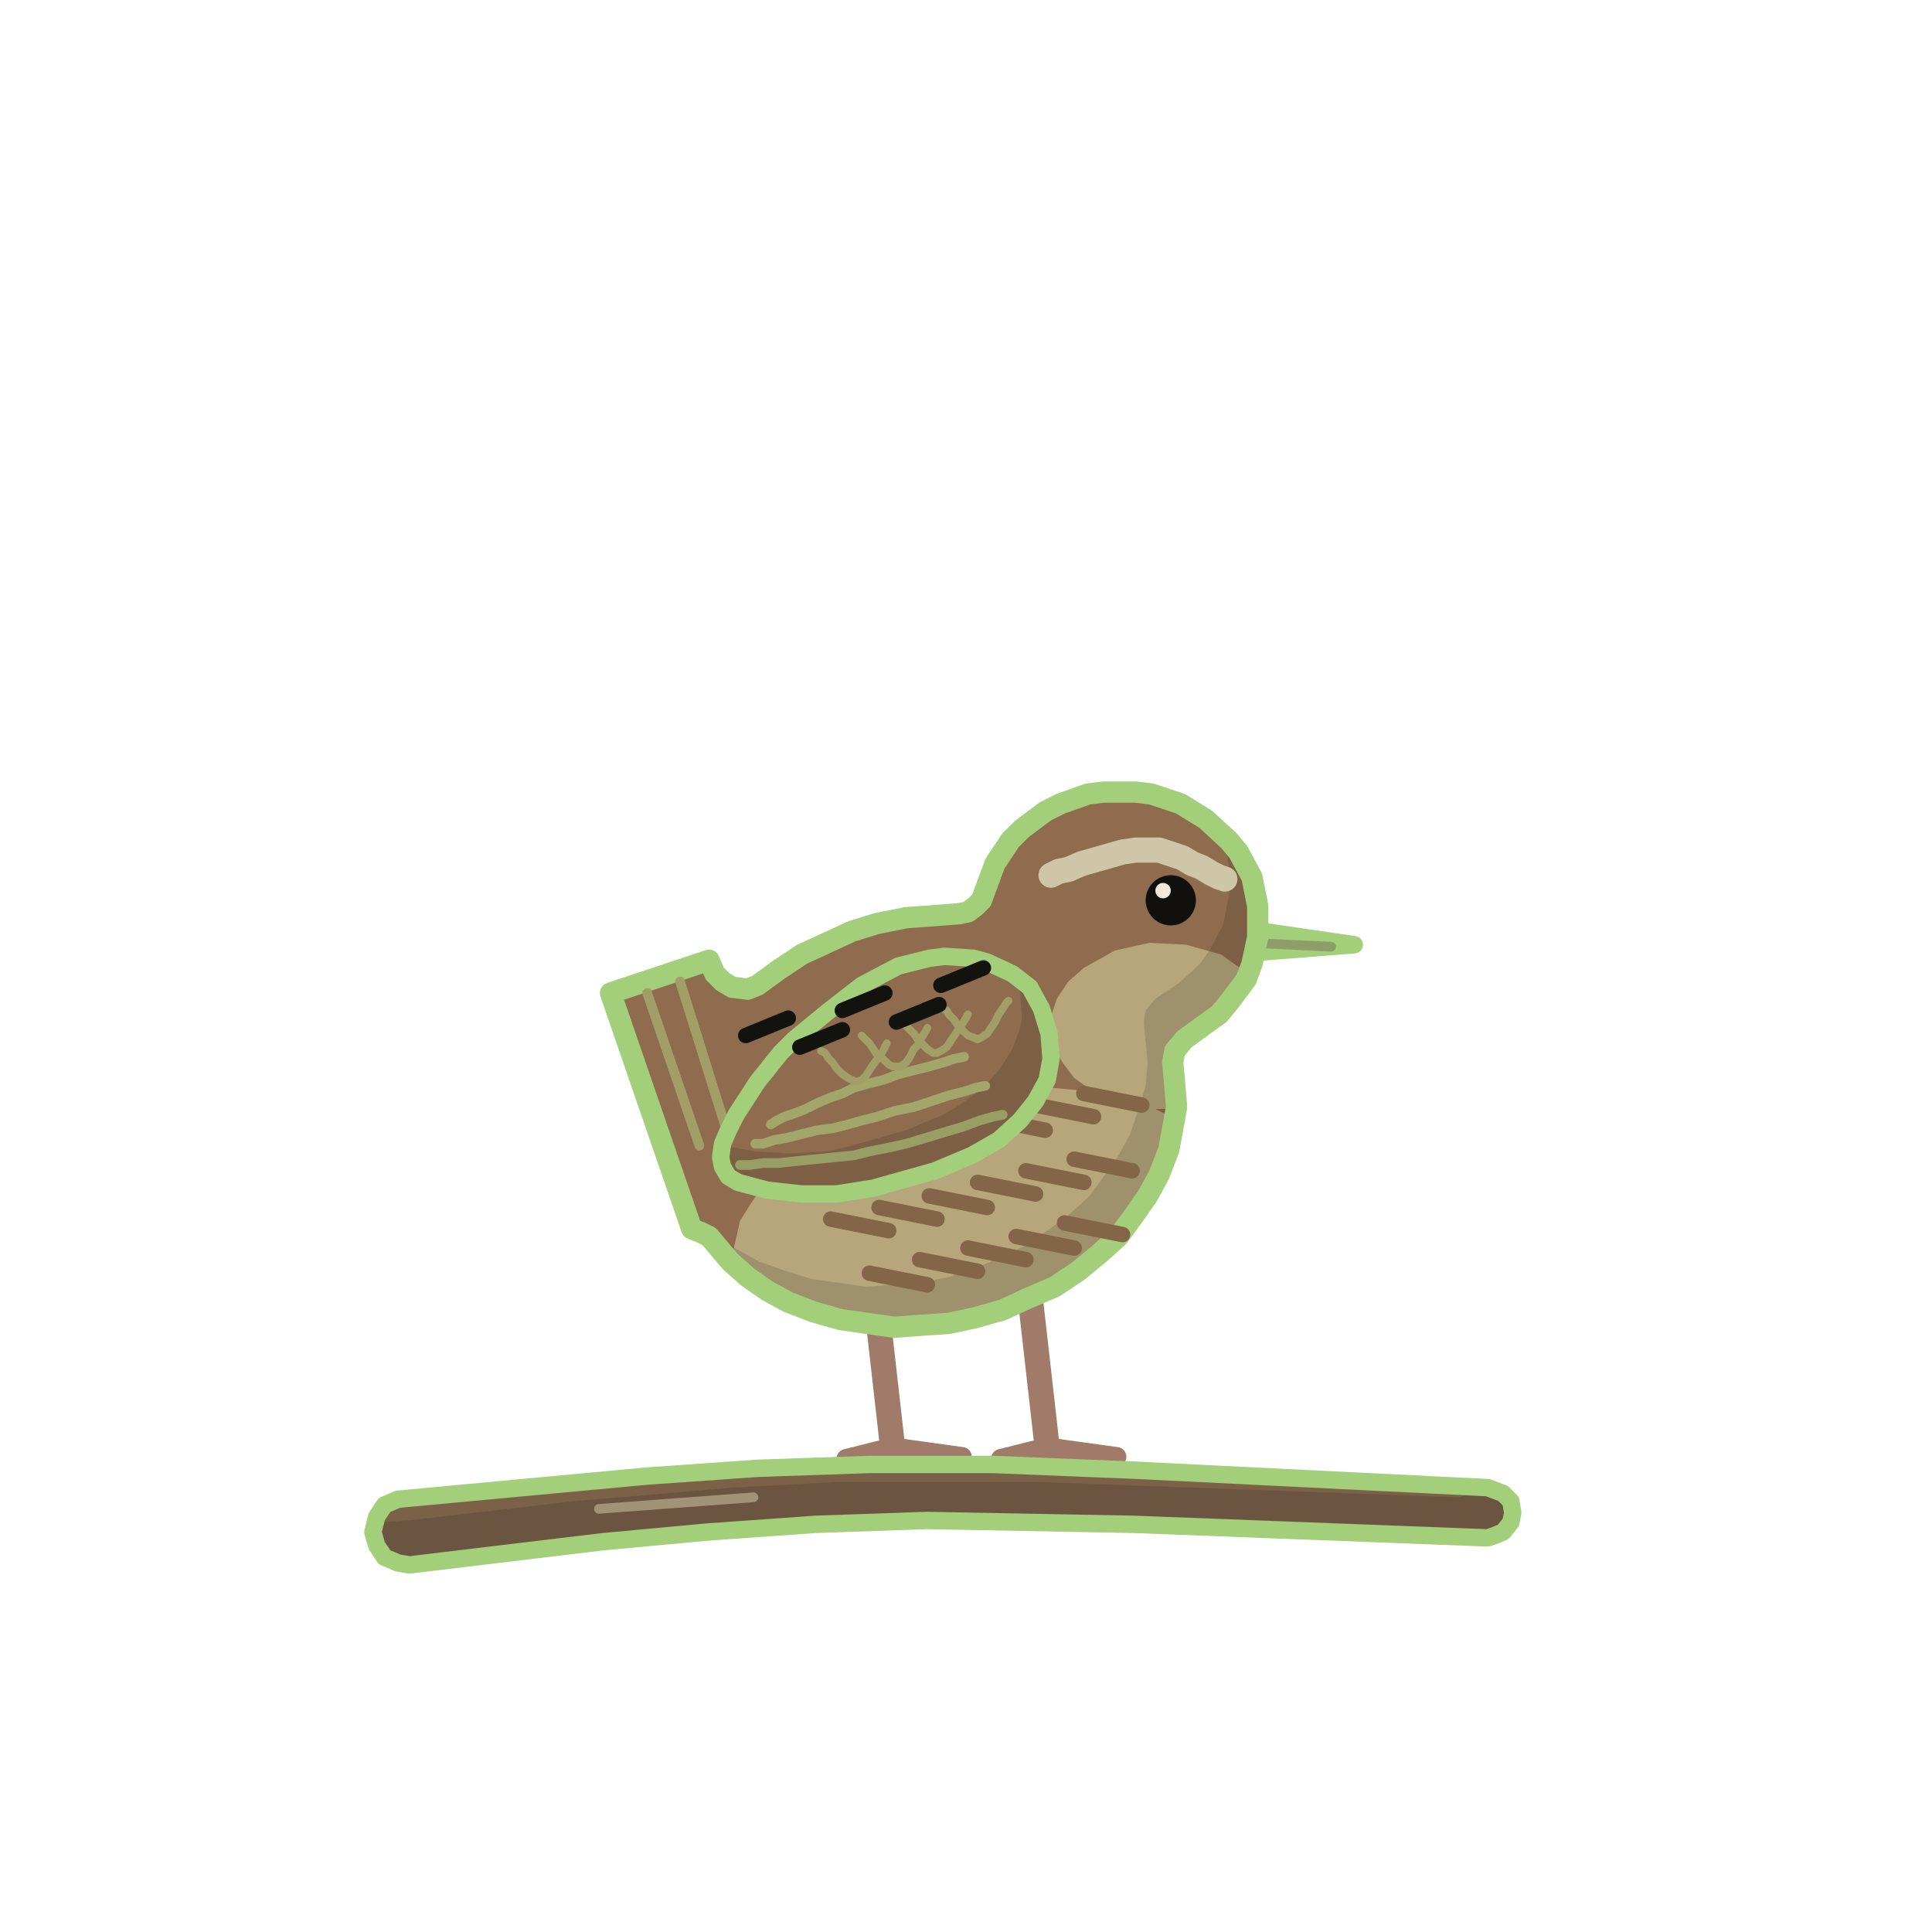
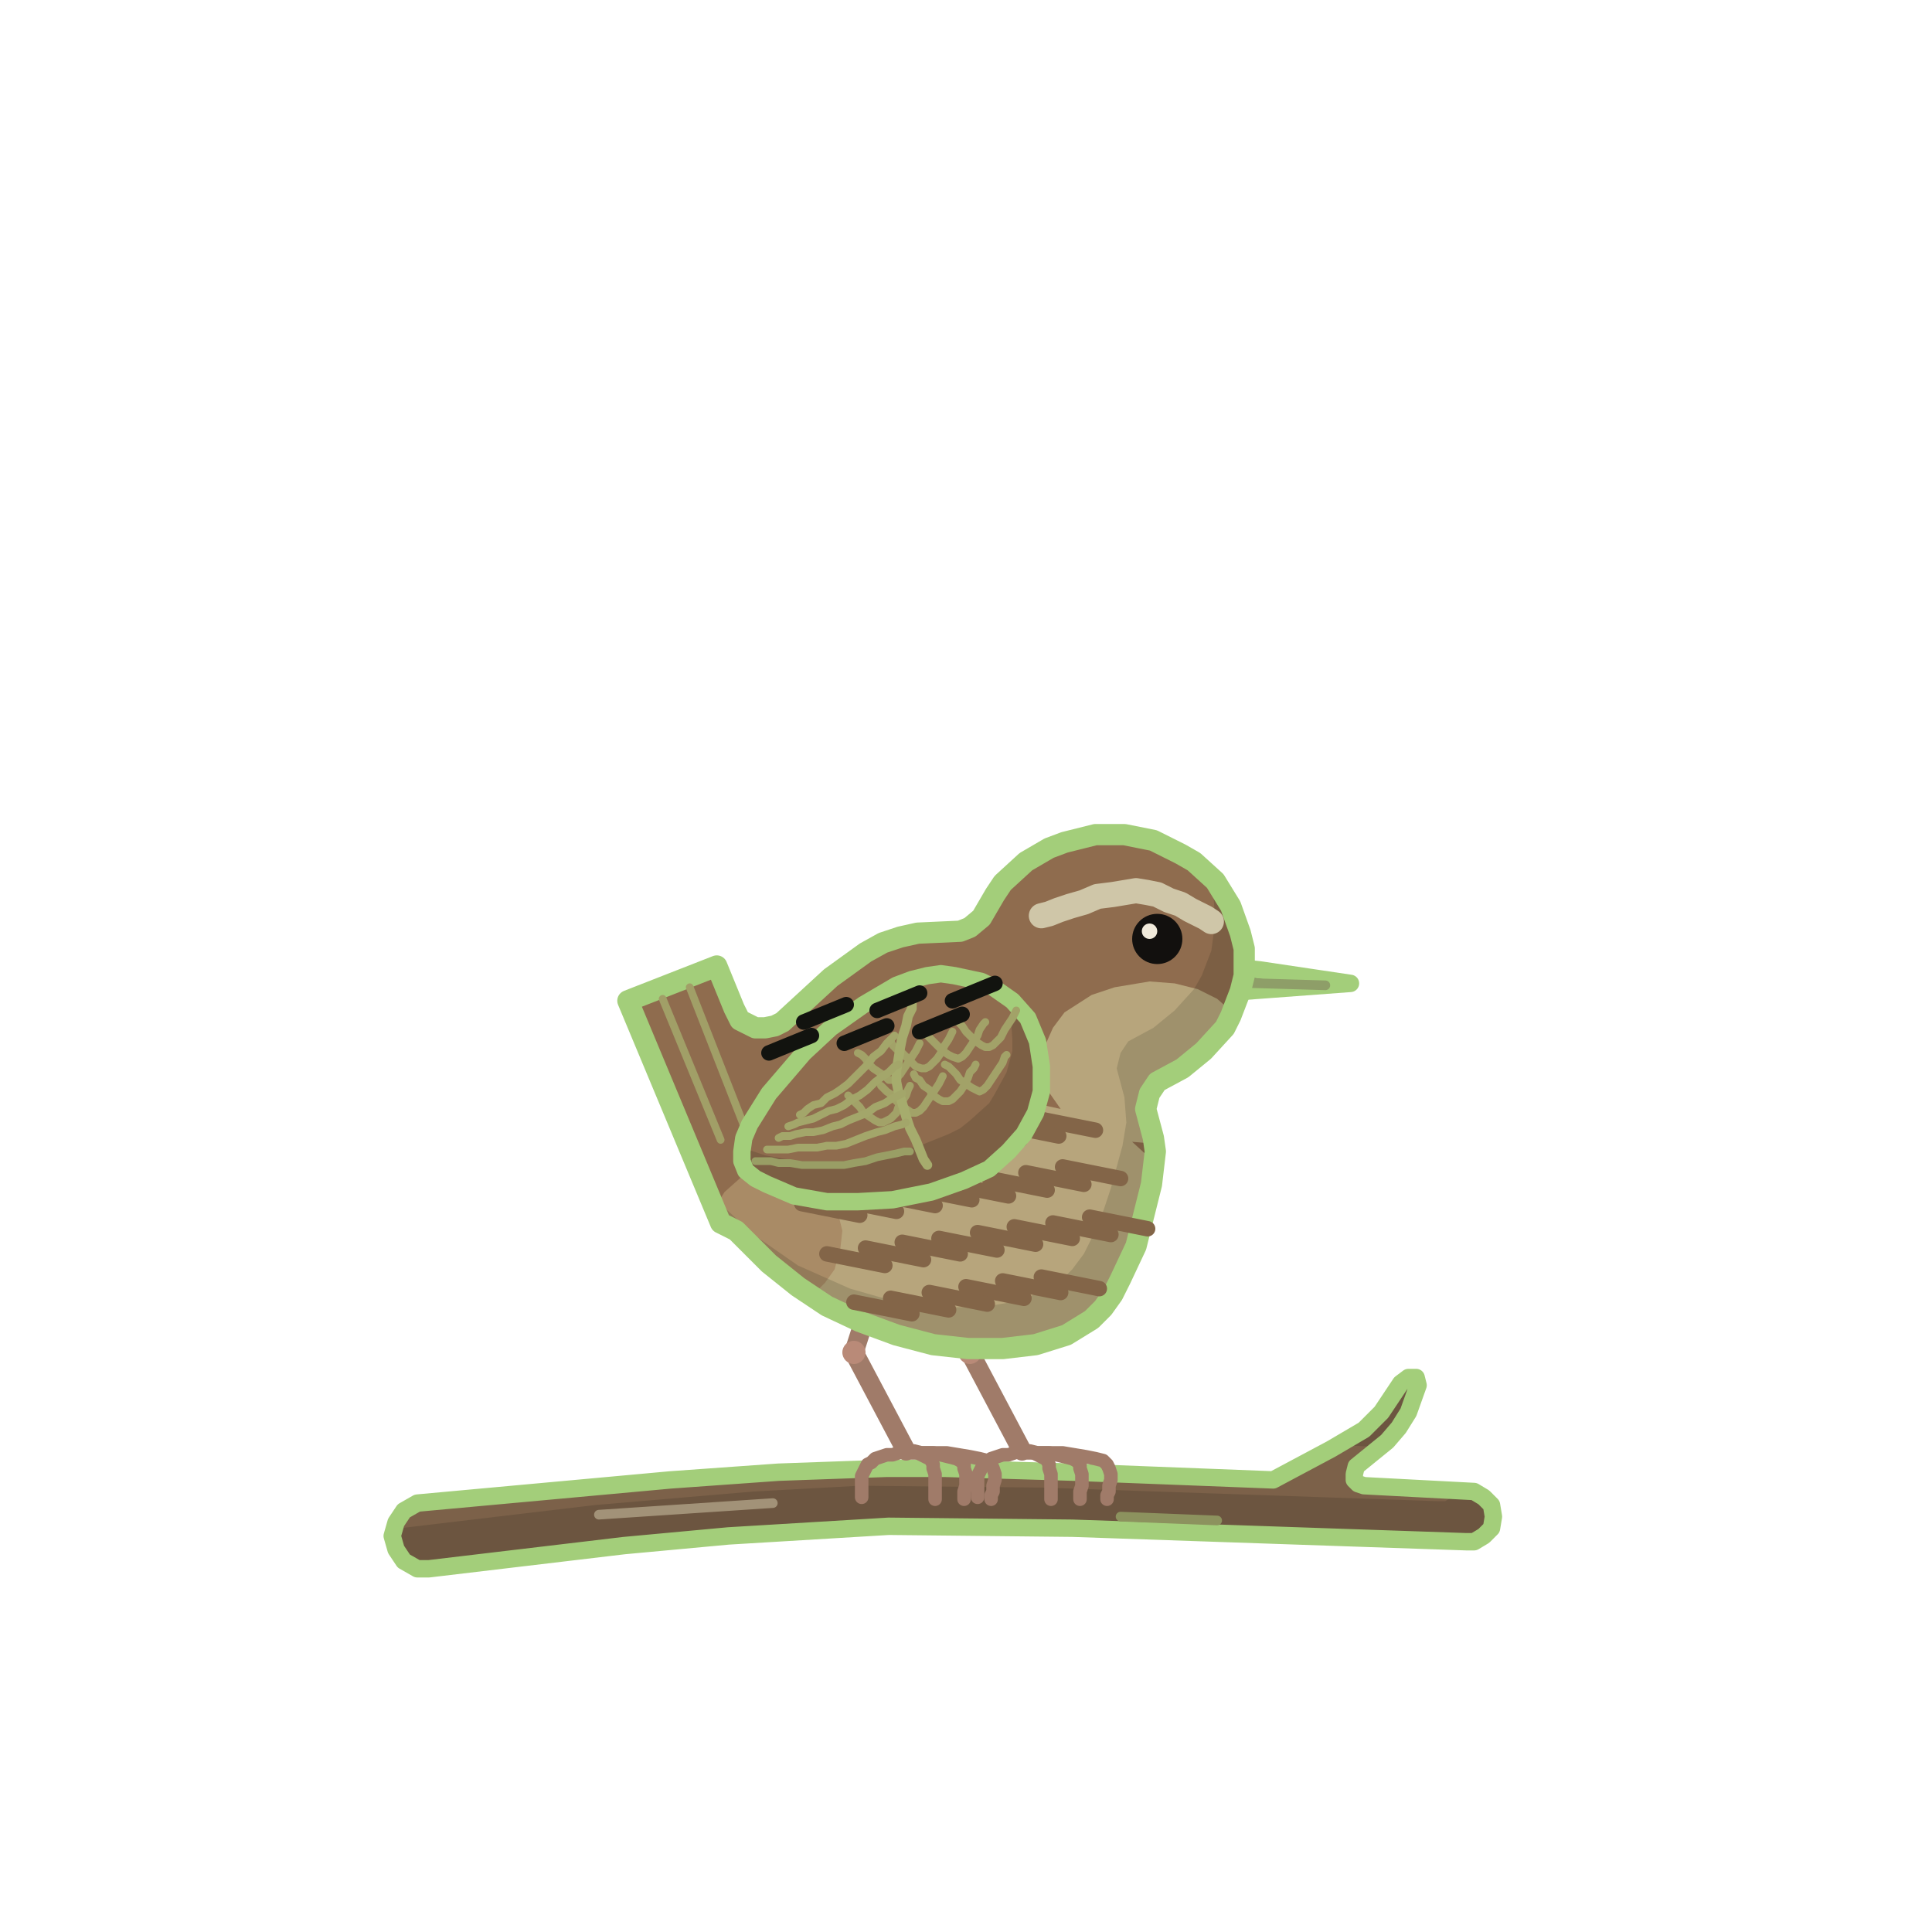
<svg xmlns="http://www.w3.org/2000/svg" width="100" height="100" viewBox="0 0 100 100">
  <g stroke-linecap="round" stroke-linejoin="round">
-     <path d="M45,64.3 L46.2,74.9" fill="none" stroke="#A07B69" stroke-width="1.3" />
-     <path d="M46.2,74.9 L49.8,75.4" fill="none" stroke="#A07B69" stroke-width="1" />
-     <path d="M46.2,74.9 L49.2,76.4" fill="none" stroke="#A07B69" stroke-width="1" />
-     <path d="M46.2,74.9 L43.8,75.5" fill="none" stroke="#A07B69" stroke-width="1" />
-     <path d="M53,64.3 L54.2,74.9" fill="none" stroke="#A07B69" stroke-width="1.3" />
-     <path d="M54.2,74.9 L57.8,75.4" fill="none" stroke="#A07B69" stroke-width="1" />
-     <path d="M54.2,74.9 L57.2,76.4" fill="none" stroke="#A07B69" stroke-width="1" />
-     <path d="M54.2,74.9 L51.8,75.5" fill="none" stroke="#A07B69" stroke-width="1" />
-     <path d="M33.5,76.4 L39.2,76 L45,75.8 L51.4,75.8 L58.8,76.1 L77,77 L77.8,77.3 L78.2,77.7 L78.3,78.3 L78.2,78.8 L77.8,79.3 L77.3,79.5 L77,79.6 L58.7,78.9 L48,78.7 L42.2,78.9 L36.6,79.3 L31.2,79.8 L21.2,81 L20.6,80.9 L19.9,80.6 L19.5,80 L19.3,79.3 L19.5,78.5 L19.9,77.9 L20.6,77.6 Z" fill="#7C6149" stroke="none" />
-     <path d="M19.3,79.3 L19.4,78.8 L21.1,78.7 L29.7,77.7 L37.9,77 L43.5,76.7 L53.5,76.7 L75.5,77.5 L75.8,77.4 L76.3,77.2 L76.5,76.9 L77.3,77 L77.8,77.3 L78.2,77.7 L78.3,78.3 L78.2,78.8 L77.8,79.3 L77.3,79.5 L77,79.6 L55,78.8 L45,78.8 L36.6,79.3 L31.2,79.8 L21.2,81 L20.6,80.9 L19.9,80.6 L19.5,80 Z" fill="#020A06" fill-opacity="0.13" stroke="none" />
-     <path d="M33.5,76.4 L39.2,76 L45,75.8 L51.4,75.8 L58.8,76.1 L77,77 L77.8,77.3 L78.2,77.7 L78.3,78.3 L78.2,78.8 L77.8,79.3 L77.3,79.5 L77,79.6 L58.7,78.9 L48,78.7 L42.2,78.9 L36.6,79.3 L31.2,79.8 L21.2,81 L20.6,80.9 L19.9,80.6 L19.5,80 L19.3,79.3 L19.5,78.5 L19.9,77.9 L20.6,77.6 Z" fill="none" stroke="#A3CE7A" stroke-width="0.9" />
-     <path d="M31,78.1 L39,77.5" fill="none" stroke="#A29278" stroke-width="0.5" />
-     <path d="M61.2,47.6 L70.1,48.9 L61.2,49.6 Z" fill="#6E5A4E" stroke="none" />
-     <path d="M61.2,49.6 L61.2,47.6 L70.1,48.9 Z" fill="#020A06" fill-opacity="0.13" stroke="none" />
-     <path d="M61.2,47.6 L70.1,48.9 L61.2,49.6 Z" fill="none" stroke="#A3CE7A" stroke-width="0.9" />
-     <path d="M62.6,48.7 L68.9,49" fill="none" stroke="#8E9E68" stroke-width="0.5" />
-     <path d="M31.6,51.4 L36.7,49.7 L37,50.4 L37.4,50.8 L37.9,51.1 L38.7,51.2 L39.2,51 L40.3,50.2 L41.5,49.4 L42.8,48.8 L44.1,48.2 L45.4,47.8 L46.9,47.5 L49.6,47.3 L50.1,47.2 L50.5,46.9 L50.8,46.6 L51.5,44.7 L52.3,43.5 L52.9,42.9 L54.1,42 L54.9,41.6 L56.3,41.1 L57.1,41 L58.8,41 L59.6,41.1 L61.1,41.6 L62.4,42.4 L63.6,43.5 L64.1,44.1 L64.8,45.4 L65.1,46.9 L65.1,48.5 L64.8,49.9 L64.5,50.7 L63.6,51.9 L63.1,52.5 L62.4,53 L61.3,53.8 L60.8,54.4 L60.7,55 L60.8,56.1 L60.9,57.3 L60.7,58.4 L60.5,59.5 L60,60.8 L59.4,61.9 L58.7,62.9 L57.9,64 L56.9,64.9 L55.8,65.8 L54.6,66.6 L53.2,67.2 L51.9,67.8 L50.5,68.2 L49.1,68.5 L47.6,68.6 L46.3,68.7 L44.9,68.5 L43.5,68.3 L42.1,67.9 L40.8,67.4 L39.7,66.8 L38.7,66.1 L37.8,65.3 L36.7,64 L36.3,63.8 L35.8,63.6 Z" fill="#8F6C4E" stroke="none" />
-     <path d="M40.6,62.3 L36.2,63.7 L35.8,63.6 L31.6,51.4 L36.7,49.7 L37,50.4 L37.3,50.8 L40.7,62.1 Z" fill="#8F6C4E" stroke="none" />
-     <path d="M60.8,57.4 L59.8,57.4 L60.8,57.9 L60.5,59.5 L60,60.7 L59.5,61.9 L58.7,62.9 L57.9,64 L56.8,65 L55.7,65.8 L54.5,66.6 L53.3,67.2 L52,67.8 L50.5,68.2 L49.1,68.5 L47.7,68.6 L46.3,68.7 L44.8,68.5 L43.4,68.3 L42.2,67.9 L40.9,67.4 L39.7,66.8 L38.7,66.1 L37.9,65.4 L37.9,64.9 L38.1,64.1 L38.3,63.2 L38.8,62.4 L39.4,61.5 L40.2,60.7 L41.1,60 L43.2,58.6 L44.4,58 L47.1,57.1 L50,56.5 L53,56.2 L54.4,56.3 L56.6,56.5 L55.6,55.8 L55,55 L54.7,54.5 L54.4,53.6 L54.4,52.6 L54.7,51.7 L55.3,50.8 L56.1,50.1 L57.7,49.2 L59.5,48.8 L61.4,48.9 L63.2,49.4 L64.6,50.4 L64.1,51.3 L63.1,52.5 L62.4,53 L61.3,53.8 L60.9,54.2 L60.7,55 L60.8,56.1 Z" fill="#B7A57C" stroke="none" />
-     <path d="M35.8,63.6 L35.3,62 L36.2,63.1 L37.1,64 L38.2,64.7 L39.3,65.3 L40.7,65.8 L42,66.2 L43.4,66.4 L44.8,66.6 L46.2,66.5 L47.6,66.4 L49.1,66.1 L50.4,65.7 L51.7,65.1 L53,64.5 L54.2,63.7 L55.3,62.9 L56.4,61.9 L57.2,60.8 L57.9,59.8 L58.5,58.7 L58.9,57.5 L59.3,56.2 L59.4,55 L59.2,52.9 L59.3,52.3 L59.8,51.7 L61,50.9 L62.1,49.9 L62.6,49.2 L63.3,47.9 L63.6,46.4 L63.7,45.6 L63.5,44.1 L63.1,42.9 L64.1,44.1 L64.8,45.5 L65.2,47 L65.1,48.5 L64.8,50 L64.1,51.3 L63.6,52 L62.5,53 L61.3,53.8 L60.9,54.2 L60.7,55 L60.9,57.1 L60.8,58.3 L60.4,59.6 L60,60.8 L59.4,61.9 L58.7,62.9 L57.9,64 L56.8,65 L55.7,65.8 L54.5,66.6 L53.2,67.2 L51.9,67.8 L50.6,68.2 L49.1,68.5 L47.7,68.6 L46.3,68.7 L44.9,68.5 L43.5,68.3 L42.2,67.9 L40.9,67.4 L39.8,66.8 L38.7,66.1 L37.8,65.3 L36.7,64 Z" fill="#020A06" fill-opacity="0.13" stroke="none" />
-     <path d="M31.6,51.4 L36.7,49.7 L37,50.4 L37.4,50.8 L37.9,51.1 L38.7,51.2 L39.2,51 L40.3,50.2 L41.5,49.4 L42.8,48.8 L44.1,48.2 L45.4,47.8 L46.9,47.5 L49.6,47.3 L50.1,47.2 L50.5,46.9 L50.8,46.6 L51.5,44.7 L52.3,43.5 L52.9,42.9 L54.1,42 L54.9,41.6 L56.3,41.1 L57.1,41 L58.8,41 L59.6,41.1 L61.1,41.6 L62.4,42.4 L63.6,43.5 L64.1,44.1 L64.8,45.4 L65.1,46.9 L65.1,48.5 L64.8,49.9 L64.5,50.7 L63.6,51.9 L63.1,52.5 L62.4,53 L61.3,53.8 L60.8,54.4 L60.7,55 L60.8,56.1 L60.9,57.3 L60.7,58.4 L60.5,59.5 L60,60.8 L59.4,61.9 L58.7,62.9 L57.9,64 L56.9,64.9 L55.8,65.8 L54.6,66.6 L53.2,67.2 L51.9,67.8 L50.5,68.2 L49.1,68.5 L47.6,68.6 L46.3,68.7 L44.9,68.5 L43.5,68.3 L42.1,67.9 L40.8,67.4 L39.7,66.8 L38.7,66.1 L37.8,65.3 L36.7,64 L36.3,63.8 L35.8,63.6 Z" fill="none" stroke="#A3CE7A" stroke-width="1.1" />
-     <path d="M56.1,56.6 L59.1,57.2" fill="none" stroke="#836548" stroke-width="0.8" />
-     <path d="M55.6,60 L58.6,60.6" fill="none" stroke="#836548" stroke-width="0.8" />
-     <path d="M53.6,57.2 L56.6,57.8" fill="none" stroke="#836548" stroke-width="0.8" />
-     <path d="M53.1,60.6 L56.1,61.2" fill="none" stroke="#836548" stroke-width="0.8" />
-     <path d="M55.1,63.3 L58.1,63.9" fill="none" stroke="#836548" stroke-width="0.8" />
-     <path d="M51.1,57.9 L54.1,58.5" fill="none" stroke="#836548" stroke-width="0.8" />
-     <path d="M50.6,61.2 L53.6,61.8" fill="none" stroke="#836548" stroke-width="0.8" />
-     <path d="M52.6,64 L55.6,64.6" fill="none" stroke="#836548" stroke-width="0.8" />
-     <path d="M48.6,58.5 L51.6,59.1" fill="none" stroke="#836548" stroke-width="0.8" />
-     <path d="M48.1,61.9 L51.1,62.5" fill="none" stroke="#836548" stroke-width="0.8" />
-     <path d="M50.1,64.6 L53.1,65.2" fill="none" stroke="#836548" stroke-width="0.8" />
-     <path d="M46,59.1 L49,59.7" fill="none" stroke="#836548" stroke-width="0.8" />
-     <path d="M45.5,62.5 L48.5,63.1" fill="none" stroke="#836548" stroke-width="0.8" />
-     <path d="M47.6,65.2 L50.6,65.8" fill="none" stroke="#836548" stroke-width="0.8" />
-     <path d="M43.5,59.7 L46.5,60.3" fill="none" stroke="#836548" stroke-width="0.8" />
-     <path d="M43,63.1 L46,63.7" fill="none" stroke="#836548" stroke-width="0.8" />
-     <path d="M45,65.9 L48,66.5" fill="none" stroke="#836548" stroke-width="0.8" />
-     <path d="M36.2,59.3 L33.5,51.4" fill="none" stroke="#A19F67" stroke-width="0.5" />
-     <path d="M37.7,58.8 L35.2,50.8" fill="none" stroke="#A19F67" stroke-width="0.5" />
-     <path d="M52.4,50.4 L53.3,51.1 L53.9,52.2 L54.3,53.5 L54.4,54.8 L54.2,55.9 L53.6,57 L52.8,58 L51.7,59 L50.3,59.8 L48.4,60.6 L45.2,61.5 L43.3,61.8 L41.5,61.8 L39.7,61.6 L38.2,61.2 L37.7,60.9 L37.4,60.4 L37.3,59.9 L37.4,59.2 L37.7,58.5 L38.1,57.7 L39.2,56 L40.4,54.5 L41.1,53.8 L42.8,52.4 L44.6,51 L46.5,50 L48.1,49.6 L48.9,49.5 L50.4,49.6 L51.1,49.8 Z" fill="#8F6C4E" stroke="none" />
-     <path d="M37.3,59.9 L37.4,59.3 L39.1,59.6 L40.9,59.7 L42.7,59.6 L43.7,59.4 L46.9,58.5 L48.8,57.7 L49.5,57.3 L50.8,56.4 L51.7,55.4 L52.4,54.3 L52.8,53.2 L52.9,52.7 L52.8,51.4 L52.6,50.5 L53.3,51.1 L53.9,52.2 L54.3,53.5 L54.4,54.8 L54.3,55.3 L53.9,56.4 L53.2,57.5 L52.3,58.5 L51,59.4 L50.3,59.8 L48.4,60.6 L46.3,61.2 L44.2,61.7 L42.4,61.8 L40.6,61.7 L38.8,61.4 L38.2,61.2 L37.7,60.9 L37.4,60.4 Z" fill="#020A06" fill-opacity="0.13" stroke="none" />
-     <path d="M52.4,50.4 L53.3,51.1 L53.9,52.2 L54.3,53.5 L54.4,54.8 L54.2,55.9 L53.6,57 L52.8,58 L51.7,59 L50.3,59.8 L48.4,60.6 L45.2,61.5 L43.3,61.8 L41.5,61.8 L39.7,61.6 L38.2,61.2 L37.7,60.9 L37.4,60.4 L37.3,59.9 L37.4,59.2 L37.7,58.5 L38.1,57.7 L39.2,56 L40.4,54.5 L41.1,53.8 L42.8,52.4 L44.6,51 L46.5,50 L48.1,49.6 L48.9,49.5 L50.4,49.6 L51.1,49.8 Z" fill="none" stroke="#A3CE7A" stroke-width="0.9" />
-     <path d="M51.9,57.7 L51.4,57.8 L50.7,58 L49.9,58.3 L48.9,58.6 L47.9,58.9 L46.9,59.2 L46,59.4 L45,59.6 L44.2,59.8 L43.2,59.9 L42.2,60 L41.2,60.1 L40.3,60.2 L39.5,60.2 L38.8,60.3 L38.3,60.3" fill="none" stroke="#999E65" stroke-width="0.5" />
-     <path d="M51,56.2 L50.5,56.3 L49.9,56.5 L49.1,56.7 L48.2,57 L47.3,57.3 L46.3,57.5 L45.4,57.8 L44.6,58 L43.9,58.2 L43.1,58.4 L42.3,58.5 L41.5,58.7 L40.7,58.9 L40.1,59 L39.5,59.2 L39.1,59.2" fill="none" stroke="#A3A66A" stroke-width="0.5" />
-     <path d="M49.9,54.7 L49.4,54.8 L48.8,55 L48.1,55.2 L47.3,55.4 L46.5,55.6 L45.7,55.9 L44.9,56.1 L44.2,56.3 L43.6,56.6 L43,56.8 L42.3,57.1 L41.7,57.4 L41.2,57.6 L40.6,57.8 L40.2,58 L39.9,58.2" fill="none" stroke="#A3A66A" stroke-width="0.5" />
-     <path d="M52.2,51.8 L52.1,51.9 L51.9,52.2 L51.7,52.5 L51.5,52.9 L51.3,53.2 L51.1,53.5 L50.8,53.7 L50.6,53.8 L50.4,53.7 L50.1,53.6 L49.9,53.4 L49.6,53.1 L49.4,52.8 L49.1,52.5 L49,52.3 L48.8,52.2" fill="none" stroke="#A19F67" stroke-width="0.4" />
-     <path d="M50.1,52.5 L50,52.7 L49.8,53 L49.6,53.3 L49.4,53.6 L49.2,53.9 L49,54.2 L48.7,54.4 L48.5,54.5 L48.3,54.5 L48,54.3 L47.8,54.1 L47.5,53.8 L47.3,53.5 L47.1,53.3 L46.9,53.1 L46.7,52.9" fill="none" stroke="#A19F67" stroke-width="0.4" />
-     <path d="M48,53.2 L47.9,53.4 L47.7,53.7 L47.6,54 L47.3,54.3 L47.1,54.7 L46.9,55 L46.6,55.2 L46.4,55.2 L46.2,55.2 L46,55.1 L45.7,54.8 L45.4,54.6 L45.2,54.3 L45,54 L44.8,53.8 L44.6,53.6" fill="none" stroke="#A19F67" stroke-width="0.4" />
-     <path d="M45.9,54 L45.8,54.2 L45.7,54.4 L45.5,54.7 L45.2,55.1 L45,55.4 L44.8,55.7 L44.6,55.9 L44.3,56 L44.1,55.9 L43.9,55.8 L43.6,55.6 L43.3,55.3 L43.1,55 L42.9,54.8 L42.7,54.5 L42.5,54.4" fill="none" stroke="#A19F67" stroke-width="0.4" />
-     <path d="M50.9,50.1 L48.7,51" fill="none" stroke="#12130F" stroke-width="0.8" />
-     <path d="M48.6,52 L46.4,52.9" fill="none" stroke="#12130F" stroke-width="0.8" />
-     <path d="M45.8,51.4 L43.6,52.3" fill="none" stroke="#12130F" stroke-width="0.8" />
-     <path d="M43.6,53.3 L41.4,54.2" fill="none" stroke="#12130F" stroke-width="0.8" />
-     <path d="M40.8,52.7 L38.6,53.6" fill="none" stroke="#12130F" stroke-width="0.8" />
-     <path d="M54.4,45.3 L54.8,45.1 L55.3,45 L56,44.7 L56.7,44.5 L57.4,44.3 L58.1,44.1 L58.8,44 L59.4,44 L60,44 L60.6,44.2 L61.2,44.4 L61.7,44.7 L62.2,44.9 L62.7,45.2 L63.1,45.4 L63.4,45.5" fill="none" stroke="#CFC6A8" stroke-width="1.3" />
-     <circle cx="60.6" cy="46.6" r="1.3" fill="#12100E" />
-     <circle cx="60.2" cy="46.1" r="0.4" fill="#F1EADB" />
+     <path d="M20.3,79.5 L20.5,78.8 L20.9,78.2 L21.6,77.8 L34.7,76.6 L40.3,76.2 L45.9,76 L48.9,76 L55.6,76.2 L65.9,76.6 L68.9,75 L70.6,74 L71.5,73.1 L72.5,71.6 L72.9,71.3 L73.3,71.3 L73.4,71.7 L72.9,73.1 L72.4,73.9 L71.8,74.6 L70.2,75.9 L70.1,76.3 L70.1,76.6 L70.3,76.8 L70.6,76.9 L76.3,77.2 L76.8,77.5 L77.2,77.9 L77.3,78.5 L77.2,79.1 L76.8,79.5 L76.3,79.8 L75.9,79.8 L55.5,79.1 L46,79 L37.7,79.5 L32.3,80 L22.2,81.2 L21.6,81.2 L20.9,80.8 L20.5,80.2 Z" fill="#7C6149" stroke="none" />
+     <path d="M20.3,79.5 L20.4,79.1 L20.7,79.1 L30.8,77.9 L39,77.2 L44.5,76.9 L54,77 L74.4,77.7 L74.8,77.7 L75.3,77.4 L75.5,77.2 L76.3,77.2 L76.8,77.5 L77.2,77.9 L77.3,78.5 L77.2,79.1 L76.8,79.5 L76.3,79.8 L75.9,79.8 L55.5,79.1 L46,79 L37.7,79.5 L32.3,80 L22.2,81.2 L21.6,81.2 L20.9,80.8 L20.5,80.2 Z" fill="#020A06" fill-opacity="0.13" stroke="none" />
+     <path d="M71.5,74.9 L69.3,74.8 L71,73.7 L71.7,72.9 L72.6,71.5 L72.9,71.3 L73.1,71.3 L73.4,71.5 L73.4,71.9 L72.7,73.5 Z" fill="#020A06" fill-opacity="0.13" stroke="none" />
+     <path d="M20.3,79.5 L20.5,78.8 L20.9,78.2 L21.6,77.8 L34.7,76.6 L40.3,76.2 L45.9,76 L48.9,76 L55.6,76.2 L65.9,76.6 L68.9,75 L70.6,74 L71.5,73.1 L72.5,71.6 L72.9,71.3 L73.3,71.3 L73.4,71.7 L72.9,73.1 L72.4,73.9 L71.8,74.6 L70.2,75.9 L70.1,76.3 L70.1,76.6 L70.3,76.8 L70.6,76.9 L76.3,77.2 L76.8,77.5 L77.2,77.9 L77.3,78.5 L77.2,79.1 L76.8,79.5 L76.3,79.8 L75.9,79.8 L55.5,79.1 L46,79 L37.7,79.5 L32.3,80 L22.2,81.2 L21.6,81.2 L20.9,80.8 L20.5,80.2 Z" fill="none" stroke="#A3CE7A" stroke-width="0.9" />
+     <path d="M31,78.4 L40,77.8" fill="none" stroke="#A29278" stroke-width="0.5" />
+     <path d="M58,78.5 L63,78.7" fill="none" stroke="#8C925E" stroke-width="0.5" />
+     <path d="M46,64.4 L44.2,70 L46.9,75.1" fill="none" stroke="#A07B69" stroke-width="1" />
+     <circle cx="44.2" cy="70" r="0.6" fill="#B98A78" />
+     <path d="M46.9,75.1 L47,75.1 L47.2,75.2 L47.3,75.2 L47.5,75.2 L47.7,75.3 L47.9,75.4 L48.1,75.5 L48.2,75.6 L48.3,75.8 L48.3,76 L48.4,76.3 L48.4,76.6 L48.4,76.9 L48.4,77.2 L48.4,77.4 L48.4,77.6" fill="none" stroke="#A07B69" stroke-width="0.7" />
+     <path d="M46.9,75.1 L47.1,75.1 L47.5,75.2 L47.9,75.2 L48.3,75.2 L48.7,75.3 L49.1,75.4 L49.5,75.5 L49.7,75.6 L49.9,75.8 L49.9,76 L50,76.3 L50,76.6 L50,76.9 L49.9,77.2 L49.9,77.4 L49.9,77.6" fill="none" stroke="#A07B69" stroke-width="0.7" />
+     <path d="M46.9,75.1 L47.3,75.1 L47.7,75.2 L48.3,75.2 L49,75.2 L49.6,75.3 L50.2,75.4 L50.7,75.5 L51.1,75.6 L51.3,75.8 L51.4,76 L51.5,76.3 L51.5,76.6 L51.4,76.9 L51.4,77.2 L51.3,77.4 L51.3,77.6" fill="none" stroke="#A07B69" stroke-width="0.7" />
+     <path d="M46.9,75.1 L46.7,75.1 L46.5,75.2 L46.2,75.3 L45.9,75.3 L45.6,75.4 L45.3,75.5 L45.1,75.7 L44.9,75.8 L44.8,76 L44.7,76.2 L44.6,76.4 L44.6,76.7 L44.6,76.9 L44.6,77.2 L44.6,77.4 L44.6,77.5" fill="none" stroke="#A07B69" stroke-width="0.7" />
+     <path d="M52,64.4 L50.2,70 L52.9,75.1" fill="none" stroke="#A07B69" stroke-width="1" />
+     <circle cx="50.2" cy="70" r="0.6" fill="#B98A78" />
+     <path d="M52.9,75.1 L53,75.1 L53.2,75.2 L53.3,75.2 L53.5,75.2 L53.7,75.3 L53.9,75.4 L54.1,75.5 L54.2,75.6 L54.3,75.8 L54.3,76 L54.4,76.3 L54.4,76.6 L54.4,76.9 L54.4,77.2 L54.4,77.4 L54.4,77.6" fill="none" stroke="#A07B69" stroke-width="0.7" />
+     <path d="M52.9,75.1 L53.1,75.1 L53.5,75.2 L53.9,75.2 L54.3,75.2 L54.7,75.3 L55.1,75.4 L55.5,75.5 L55.7,75.6 L55.9,75.8 L55.9,76 L56,76.3 L56,76.6 L56,76.9 L55.9,77.2 L55.9,77.4 L55.9,77.6" fill="none" stroke="#A07B69" stroke-width="0.7" />
+     <path d="M52.9,75.1 L53.3,75.1 L53.7,75.2 L54.3,75.2 L55,75.2 L55.6,75.3 L56.2,75.4 L56.7,75.5 L57.1,75.6 L57.3,75.8 L57.4,76 L57.5,76.3 L57.5,76.6 L57.4,76.9 L57.4,77.2 L57.3,77.4 L57.3,77.6" fill="none" stroke="#A07B69" stroke-width="0.7" />
+     <path d="M52.9,75.1 L52.7,75.1 L52.5,75.2 L52.2,75.3 L51.9,75.3 L51.6,75.4 L51.3,75.5 L51.1,75.7 L50.9,75.8 L50.8,76 L50.7,76.2 L50.6,76.4 L50.6,76.7 L50.6,76.9 L50.6,77.2 L50.6,77.4 L50.6,77.5" fill="none" stroke="#A07B69" stroke-width="0.7" />
+     <path d="M60.5,49.7 L65.2,50.2 L69.9,50.9 L60.5,51.6 Z" fill="#6E5A4E" stroke="none" />
+     <path d="M60.5,51.6 L60.5,49.7 L65.2,50.2 L69.9,50.9 L65.2,51.3 Z" fill="#020A06" fill-opacity="0.13" stroke="none" />
+     <path d="M60.5,49.7 L65.2,50.2 L69.9,50.9 L60.5,51.6 Z" fill="none" stroke="#A3CE7A" stroke-width="0.9" />
+     <path d="M61.9,50.8 L68.6,51" fill="none" stroke="#8E9E68" stroke-width="0.5" />
+     <path d="M32.5,51.8 L37.1,50 L38,52.2 L38.3,52.8 L38.7,53 L39.1,53.2 L39.6,53.2 L40.1,53.1 L40.5,52.9 L43,50.6 L44.8,49.3 L45.7,48.8 L46.6,48.5 L47.5,48.3 L49.7,48.2 L50.2,48 L50.8,47.5 L51.5,46.3 L51.9,45.7 L53.1,44.6 L54.3,43.9 L55.1,43.6 L56.7,43.2 L58.2,43.2 L59.7,43.5 L61.1,44.2 L61.8,44.6 L62.9,45.6 L63.7,46.9 L64.2,48.3 L64.4,49.1 L64.4,50.5 L64.2,51.3 L63.7,52.6 L63.4,53.2 L62.3,54.4 L61.2,55.3 L59.9,56 L59.5,56.6 L59.3,57.4 L59.7,58.9 L59.8,59.6 L59.6,61.3 L58.8,64.5 L58,66.2 L57.6,67 L57.1,67.7 L56.5,68.3 L55.2,69.1 L53.6,69.6 L51.9,69.8 L50.1,69.8 L48.3,69.6 L46.4,69.1 L44.5,68.4 L42.8,67.6 L41.3,66.6 L39.8,65.4 L38.1,63.7 L37.3,63.3 Z" fill="#8F6C4E" stroke="none" />
+     <path d="M41.7,61.8 L37.7,63.4 L37.3,63.3 L32.5,51.8 L37.1,50 L38,52.4 L38.4,52.9 L41.8,61.6 Z" fill="#8F6C4E" stroke="none" />
+     <path d="M58.6,59.1 L59.8,60.2 L59.7,60.7 L59.3,62.8 L58.8,64.5 L58,66.2 L57.6,67 L57,67.8 L56.5,68.3 L55.9,68.7 L55.1,69.1 L53.6,69.6 L51.8,69.8 L49.2,69.7 L47.4,69.4 L45.5,68.8 L43.6,68 L42,67.1 L40.5,66 L38.7,64.3 L39.1,63 L39.6,62 L40.2,61.2 L40.9,60.3 L41.8,59.6 L42.8,58.9 L44.9,57.8 L47.4,57 L50,56.7 L52.6,56.9 L54.9,57.4 L54.2,56.4 L54,55.5 L53.9,55 L54.1,54.1 L54.5,53.2 L55.1,52.4 L56.5,51.5 L57.7,51.1 L59.5,50.8 L60.8,50.9 L62,51.2 L63,51.7 L63.8,52.4 L63.3,53.3 L62.3,54.4 L61.2,55.3 L60.1,55.9 L59.6,56.3 L59.4,56.8 L59.3,57.2 L59.7,59 L59.8,59.2 Z" fill="#B7A57C" stroke="none" />
+     <path d="M42,67.1 L41.2,66.6 L39.8,65.4 L38.1,63.7 L37.3,63.3 L37,62.5 L37.5,61.7 L38.4,60.9 L39.1,60.5 L39.9,60.4 L41,60.5 L42.1,61 L42.9,61.8 L43.4,62.9 L43.6,63.7 L43.5,64.6 L43.2,65.7 L42.7,66.4 Z" fill="#A98B66" stroke="none" />
+     <path d="M37.3,63.3 L36.6,61.6 L37.6,62.6 L39,63.9 L41.3,65.5 L44,66.7 L46.8,67.5 L48.6,67.7 L51.2,67.6 L52.9,67.3 L54.4,66.6 L55,66.2 L55.5,65.7 L56.1,64.9 L56.9,63.3 L57.5,61.5 L58.1,59.3 L58.3,58.1 L58.2,56.8 L57.8,55.3 L58,54.5 L58.4,53.9 L59.7,53.2 L60.8,52.3 L61.8,51.2 L62.2,50.5 L62.7,49.2 L62.9,47.7 L62.8,46.2 L62.4,45.1 L63.4,46.3 L64,47.5 L64.4,49 L64.4,50.5 L64,51.9 L63.4,53.2 L62.4,54.4 L61.2,55.3 L59.9,56 L59.5,56.5 L59.4,56.9 L59.3,57.4 L59.7,58.9 L59.8,60.2 L59.6,61.4 L59,63.6 L58.4,65.4 L57.6,67 L57,67.8 L56.5,68.3 L55.9,68.7 L54.4,69.4 L53.5,69.6 L51.8,69.8 L49.2,69.7 L46.4,69.1 L43.7,68 L42.1,67.1 L39.8,65.4 L38.1,63.7 Z" fill="#020A06" fill-opacity="0.13" stroke="none" />
+     <path d="M37.1,50 L37.5,51.1 L36.9,50.8 L36.5,50.2 Z" fill="#020A06" fill-opacity="0.13" stroke="none" />
+     <path d="M32.5,51.8 L37.1,50 L38,52.2 L38.3,52.8 L38.7,53 L39.1,53.2 L39.6,53.2 L40.1,53.1 L40.5,52.9 L43,50.6 L44.8,49.3 L45.7,48.8 L46.6,48.5 L47.5,48.3 L49.7,48.2 L50.2,48 L50.8,47.5 L51.5,46.3 L51.9,45.7 L53.1,44.6 L54.3,43.9 L55.1,43.6 L56.7,43.2 L58.2,43.2 L59.7,43.5 L61.1,44.2 L61.8,44.6 L62.9,45.6 L63.7,46.9 L64.2,48.3 L64.4,49.1 L64.4,50.5 L64.2,51.3 L63.7,52.6 L63.4,53.2 L62.3,54.4 L61.2,55.3 L59.9,56 L59.5,56.6 L59.3,57.4 L59.7,58.9 L59.8,59.6 L59.6,61.3 L58.8,64.5 L58,66.2 L57.6,67 L57.1,67.7 L56.5,68.3 L55.2,69.1 L53.6,69.6 L51.9,69.8 L50.1,69.8 L48.3,69.6 L46.4,69.1 L44.5,68.4 L42.8,67.6 L41.3,66.6 L39.8,65.4 L38.1,63.7 L37.3,63.3 Z" fill="none" stroke="#A3CE7A" stroke-width="1.1" />
+     <path d="M55,60.4 L58,61" fill="none" stroke="#836548" stroke-width="0.8" />
+     <path d="M56.4,63 L59.4,63.6" fill="none" stroke="#836548" stroke-width="0.8" />
+     <path d="M53.7,57.9 L56.7,58.5" fill="none" stroke="#836548" stroke-width="0.8" />
+     <path d="M53.1,60.7 L56.1,61.3" fill="none" stroke="#836548" stroke-width="0.8" />
+     <path d="M54.5,63.3 L57.5,63.9" fill="none" stroke="#836548" stroke-width="0.8" />
+     <path d="M53.9,66.1 L56.9,66.7" fill="none" stroke="#836548" stroke-width="0.8" />
+     <path d="M51.8,58.2 L54.8,58.8" fill="none" stroke="#836548" stroke-width="0.8" />
+     <path d="M51.2,61 L54.2,61.6" fill="none" stroke="#836548" stroke-width="0.8" />
+     <path d="M52.5,63.5 L55.5,64.1" fill="none" stroke="#836548" stroke-width="0.8" />
+     <path d="M51.9,66.3 L54.9,66.9" fill="none" stroke="#836548" stroke-width="0.8" />
+     <path d="M49.8,58.4 L52.8,59" fill="none" stroke="#836548" stroke-width="0.8" />
+     <path d="M49.2,61.3 L52.2,61.9" fill="none" stroke="#836548" stroke-width="0.8" />
+     <path d="M50.6,63.8 L53.6,64.4" fill="none" stroke="#836548" stroke-width="0.8" />
+     <path d="M50,66.6 L53,67.2" fill="none" stroke="#836548" stroke-width="0.8" />
+     <path d="M47.9,58.7 L50.9,59.3" fill="none" stroke="#836548" stroke-width="0.8" />
+     <path d="M47.3,61.5 L50.3,62.1" fill="none" stroke="#836548" stroke-width="0.8" />
+     <path d="M48.6,64.1 L51.6,64.7" fill="none" stroke="#836548" stroke-width="0.8" />
+     <path d="M48.1,66.9 L51.1,67.5" fill="none" stroke="#836548" stroke-width="0.8" />
+     <path d="M46,59 L49,59.6" fill="none" stroke="#836548" stroke-width="0.8" />
+     <path d="M45.4,61.8 L48.4,62.4" fill="none" stroke="#836548" stroke-width="0.8" />
+     <path d="M46.7,64.3 L49.7,64.9" fill="none" stroke="#836548" stroke-width="0.8" />
+     <path d="M46.1,67.2 L49.1,67.8" fill="none" stroke="#836548" stroke-width="0.8" />
+     <path d="M44,59.3 L47,59.9" fill="none" stroke="#836548" stroke-width="0.8" />
+     <path d="M43.4,62.1 L46.4,62.7" fill="none" stroke="#836548" stroke-width="0.8" />
+     <path d="M44.8,64.6 L47.8,65.2" fill="none" stroke="#836548" stroke-width="0.8" />
+     <path d="M44.2,67.4 L47.2,68" fill="none" stroke="#836548" stroke-width="0.8" />
+     <path d="M42.1,59.5 L45.1,60.1" fill="none" stroke="#836548" stroke-width="0.8" />
+     <path d="M41.5,62.3 L44.5,62.9" fill="none" stroke="#836548" stroke-width="0.8" />
+     <path d="M42.8,64.9 L45.8,65.5" fill="none" stroke="#836548" stroke-width="0.8" />
+     <path d="M37.3,59 L34.3,51.7" fill="none" stroke="#A19F67" stroke-width="0.4" />
+     <path d="M38.6,58.5 L35.7,51.1" fill="none" stroke="#A19F67" stroke-width="0.4" />
+     <path d="M52.4,51.8 L53.2,52.7 L53.7,53.9 L53.9,55.2 L53.9,56.5 L53.6,57.6 L53,58.7 L52.2,59.6 L51.2,60.5 L49.9,61.1 L48.2,61.7 L46.2,62.1 L44.4,62.2 L42.8,62.2 L41.1,61.9 L39.7,61.3 L39.1,61 L38.6,60.6 L38.4,60.1 L38.4,59.6 L38.5,58.9 L38.8,58.2 L39.8,56.6 L41.6,54.5 L43,53.2 L44.7,52 L46.4,51 L47.2,50.7 L48,50.5 L48.7,50.4 L49.4,50.5 L50.8,50.8 L51.4,51.1 Z" fill="#8F6C4E" stroke="none" />
+     <path d="M52.1,51.5 L52.9,52.2 L53.5,53.2 L53.8,54.5 L53.9,55.9 L53.9,56.5 L53.6,57.6 L53,58.7 L52.2,59.6 L51.2,60.5 L49.9,61.1 L48.2,61.7 L46.2,62.1 L44.4,62.2 L42.8,62.2 L41.1,61.9 L39.7,61.3 L39.1,61 L38.6,60.6 L38.4,60.1 L38.4,59.4 L39.6,59.8 L41.3,60.1 L42.9,60.1 L43.8,60.1 L45.7,59.8 L47.6,59.3 L49.1,58.7 L49.7,58.4 L50.2,58 L51.2,57.1 L51.5,56.6 L52.1,55.5 L52.4,54.4 L52.4,53.8 L52.3,52.4 Z" fill="#020A06" fill-opacity="0.13" stroke="none" />
+     <path d="M52.4,51.8 L53.2,52.7 L53.7,53.9 L53.9,55.2 L53.9,56.5 L53.6,57.6 L53,58.7 L52.2,59.6 L51.2,60.5 L49.9,61.1 L48.2,61.7 L46.2,62.1 L44.4,62.2 L42.8,62.2 L41.1,61.9 L39.7,61.3 L39.1,61 L38.6,60.6 L38.4,60.1 L38.4,59.6 L38.5,58.9 L38.8,58.2 L39.8,56.6 L41.6,54.5 L43,53.2 L44.7,52 L46.4,51 L47.2,50.7 L48,50.5 L48.7,50.4 L49.4,50.5 L50.8,50.8 L51.4,51.1 Z" fill="none" stroke="#A3CE7A" stroke-width="0.9" />
+     <path d="M52.6,52.3 L52.5,52.5 L52.4,52.7 L52.2,53 L52,53.3 L51.8,53.7 L51.6,53.9 L51.4,54.1 L51.2,54.2 L51,54.2 L50.8,54.1 L50.5,53.9 L50.2,53.6 L50,53.4 L49.8,53.1 L49.6,52.9 L49.4,52.8" fill="none" stroke="#A2A268" stroke-width="0.4" />
+     <path d="M51,52.9 L50.9,53 L50.7,53.3 L50.6,53.6 L50.4,53.9 L50.2,54.2 L50,54.5 L49.8,54.7 L49.6,54.8 L49.3,54.7 L49.1,54.6 L48.8,54.4 L48.6,54.2 L48.3,53.9 L48.1,53.7 L47.9,53.5 L47.8,53.4" fill="none" stroke="#A2A268" stroke-width="0.4" />
+     <path d="M49.3,53.4 L49.2,53.6 L49.1,53.8 L48.9,54.1 L48.7,54.5 L48.5,54.8 L48.3,55 L48.1,55.2 L47.9,55.3 L47.7,55.3 L47.4,55.2 L47.2,55 L46.9,54.7 L46.7,54.5 L46.4,54.3 L46.2,54.1 L46.1,53.9" fill="none" stroke="#A2A268" stroke-width="0.4" />
+     <path d="M47.6,54 L47.5,54.2 L47.4,54.4 L47.2,54.7 L47,55 L46.8,55.3 L46.6,55.6 L46.4,55.8 L46.2,55.9 L46,55.9 L45.8,55.7 L45.5,55.5 L45.2,55.3 L45,55.1 L44.8,54.8 L44.6,54.6 L44.4,54.5" fill="none" stroke="#A2A268" stroke-width="0.4" />
+     <path d="M52.1,54.6 L52,54.7 L51.9,55 L51.7,55.3 L51.5,55.6 L51.3,55.9 L51.1,56.2 L50.9,56.4 L50.7,56.5 L50.5,56.4 L50.3,56.3 L50,56.1 L49.7,55.9 L49.5,55.6 L49.3,55.4 L49.1,55.2 L48.9,55.1" fill="none" stroke="#A2A268" stroke-width="0.4" />
+     <path d="M50.5,55.1 L50.4,55.3 L50.2,55.5 L50.1,55.8 L49.9,56.2 L49.7,56.5 L49.5,56.7 L49.3,56.9 L49.1,57 L48.8,57 L48.6,56.9 L48.3,56.7 L48.1,56.4 L47.8,56.2 L47.6,55.9 L47.4,55.8 L47.3,55.6" fill="none" stroke="#A2A268" stroke-width="0.4" />
+     <path d="M48.8,55.7 L48.7,55.9 L48.6,56.1 L48.4,56.4 L48.2,56.7 L48,57 L47.8,57.3 L47.6,57.5 L47.4,57.6 L47.2,57.6 L46.9,57.4 L46.7,57.2 L46.4,57 L46.2,56.7 L45.9,56.5 L45.7,56.3 L45.6,56.2" fill="none" stroke="#A2A268" stroke-width="0.4" />
+     <path d="M47.1,56.2 L47,56.4 L46.9,56.7 L46.7,57 L46.5,57.3 L46.4,57.6 L46.1,57.9 L45.9,58 L45.7,58.1 L45.5,58.1 L45.3,58 L45,57.8 L44.7,57.6 L44.5,57.3 L44.3,57.1 L44.1,56.9 L43.9,56.7" fill="none" stroke="#A2A268" stroke-width="0.4" />
+     <path d="M47.2,51.9 L47.2,52.2 L47,52.6 L46.9,53.1 L46.7,53.7 L46.6,54.2 L46.5,54.8 L46.4,55.4 L46.4,56 L46.5,56.5 L46.7,57.1 L46.9,57.8 L47.1,58.4 L47.4,59 L47.6,59.5 L47.8,60 L48,60.3" fill="none" stroke="#A6AC6D" stroke-width="0.5" />
+     <path d="M47.1,59.6 L46.8,59.6 L46.4,59.7 L45.9,59.8 L45.4,59.9 L44.8,60.1 L44.2,60.2 L43.7,60.3 L43.1,60.3 L42.6,60.3 L42,60.3 L41.5,60.3 L40.9,60.2 L40.3,60.2 L39.9,60.1 L39.4,60.1 L39.1,60.1" fill="none" stroke="#999E65" stroke-width="0.4" />
+     <path d="M46.9,58.1 L46.7,58.2 L46.3,58.3 L45.8,58.5 L45.4,58.6 L44.8,58.8 L44.3,59 L43.8,59.2 L43.3,59.3 L42.8,59.3 L42.3,59.4 L41.8,59.4 L41.3,59.4 L40.8,59.5 L40.4,59.5 L40,59.5 L39.7,59.5" fill="none" stroke="#A3A66A" stroke-width="0.4" />
+     <path d="M46.7,56.6 L46.5,56.7 L46.1,56.9 L45.8,57.1 L45.3,57.3 L44.9,57.6 L44.4,57.8 L43.9,58 L43.5,58.2 L43.1,58.3 L42.6,58.5 L42.1,58.6 L41.7,58.6 L41.2,58.7 L40.9,58.8 L40.5,58.8 L40.3,58.9" fill="none" stroke="#A3A66A" stroke-width="0.4" />
+     <path d="M46.5,55.1 L46.3,55.2 L46,55.5 L45.7,55.7 L45.3,56 L44.9,56.4 L44.5,56.7 L44.1,56.9 L43.7,57.2 L43.3,57.4 L42.9,57.5 L42.5,57.7 L42.1,57.9 L41.7,58 L41.3,58.1 L41.1,58.2 L40.8,58.3" fill="none" stroke="#A3A66A" stroke-width="0.4" />
+     <path d="M46.3,53.6 L46.1,53.8 L45.9,54 L45.6,54.4 L45.2,54.7 L44.9,55.1 L44.5,55.5 L44.2,55.8 L43.9,56.1 L43.5,56.4 L43.2,56.6 L42.8,56.8 L42.5,57.1 L42.1,57.2 L41.8,57.4 L41.6,57.6 L41.4,57.7" fill="none" stroke="#A3A66A" stroke-width="0.4" />
+     <path d="M51.5,50.9 L49.3,51.8" fill="none" stroke="#12130F" stroke-width="0.8" />
+     <path d="M49.8,52.5 L47.6,53.4" fill="none" stroke="#12130F" stroke-width="0.8" />
+     <path d="M47.6,51.4 L45.4,52.3" fill="none" stroke="#12130F" stroke-width="0.8" />
+     <path d="M45.9,53.1 L43.7,54" fill="none" stroke="#12130F" stroke-width="0.8" />
+     <path d="M43.8,52 L41.6,52.9" fill="none" stroke="#12130F" stroke-width="0.8" />
+     <path d="M42,53.6 L39.8,54.5" fill="none" stroke="#12130F" stroke-width="0.8" />
+     <path d="M53.9,47.4 L54.3,47.3 L54.8,47.1 L55.4,46.9 L56.1,46.7 L56.8,46.4 L57.6,46.3 L58.2,46.2 L58.8,46.1 L59.4,46.2 L59.9,46.3 L60.5,46.6 L61.1,46.8 L61.6,47.1 L62,47.3 L62.4,47.5 L62.7,47.7" fill="none" stroke="#CFC6A8" stroke-width="1.3" />
+     <circle cx="59.9" cy="48.6" r="1.3" fill="#12100E" />
+     <circle cx="59.5" cy="48.2" r="0.4" fill="#F1EADB" />
  </g>
</svg>
